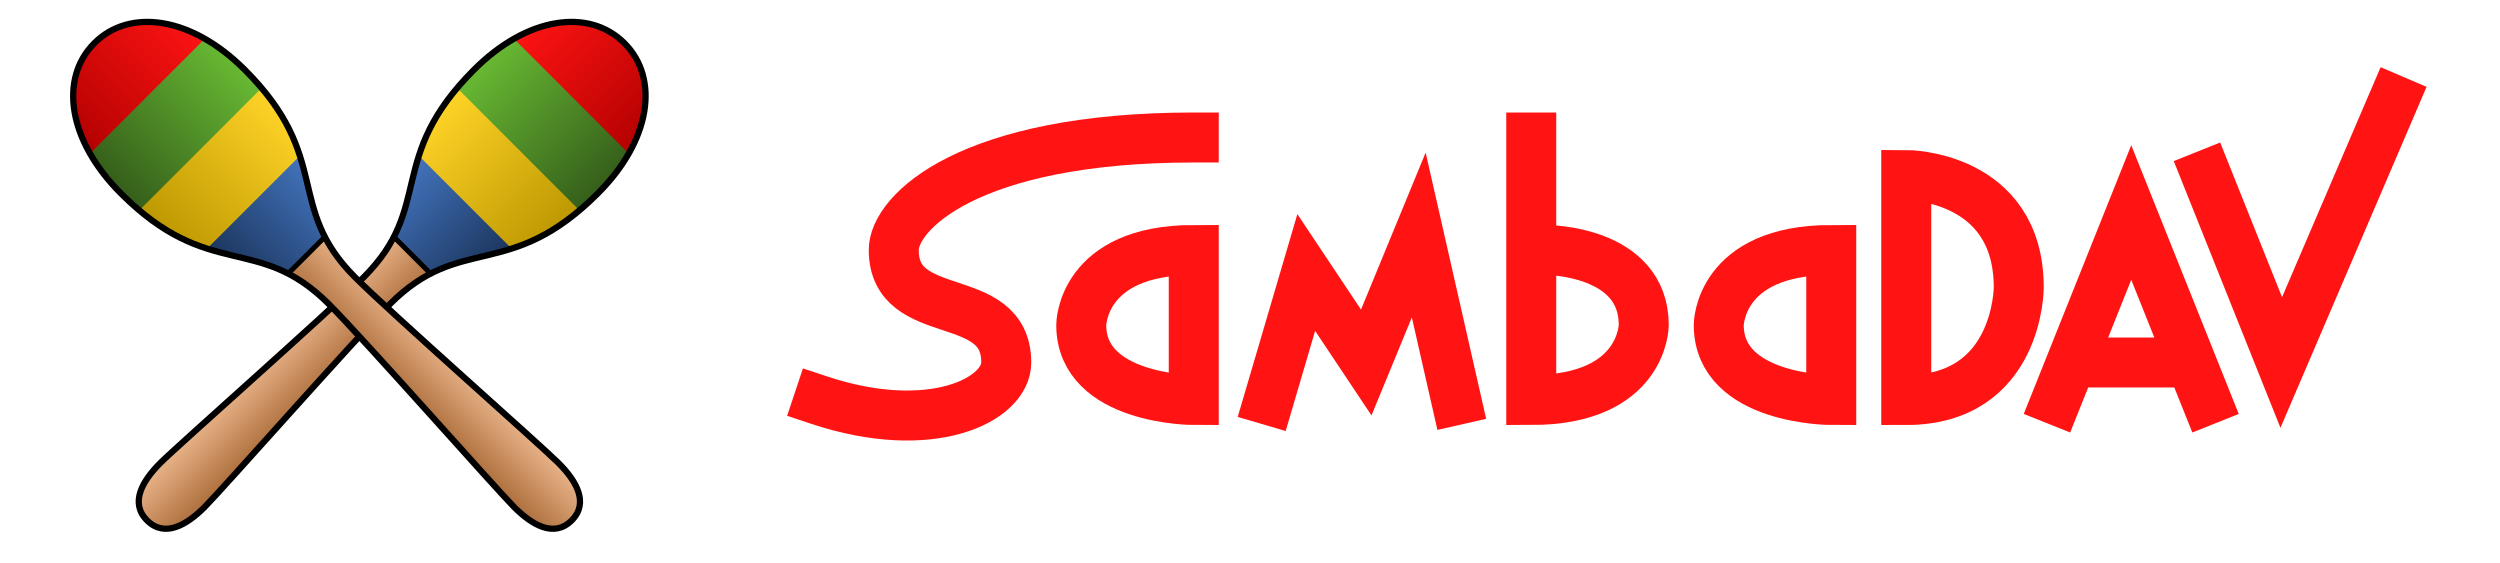
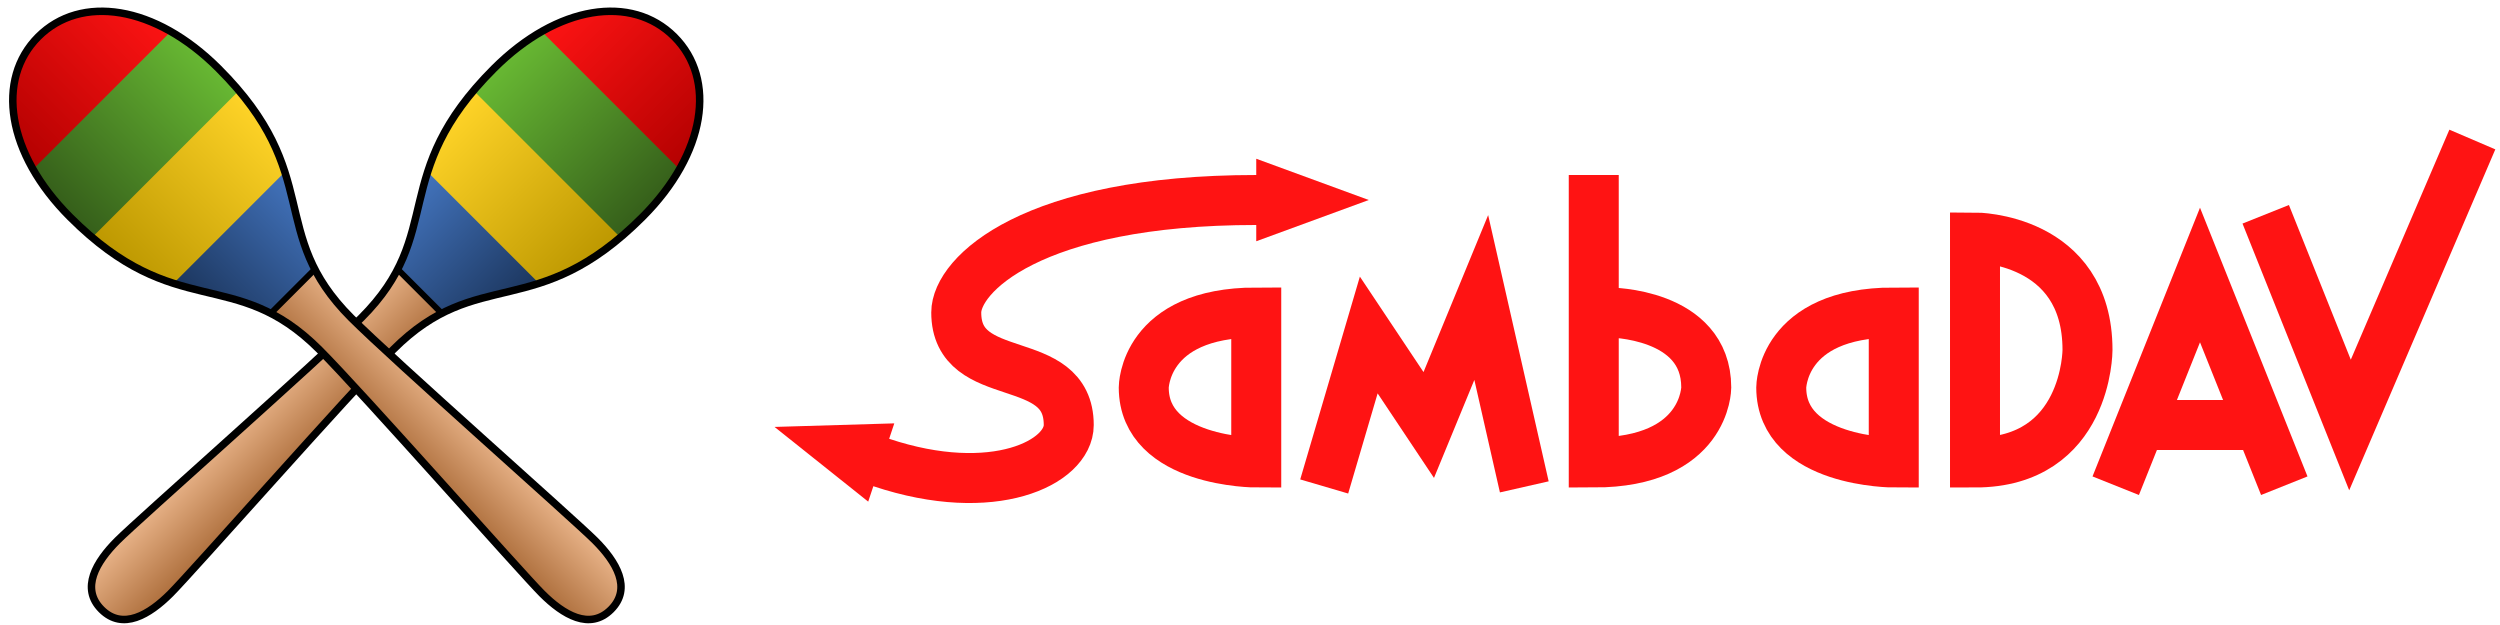
- <svg xmlns="http://www.w3.org/2000/svg" xmlns:xlink="http://www.w3.org/1999/xlink" height="90" width="400" version="1.1">
+ <svg xmlns="http://www.w3.org/2000/svg" xmlns:xlink="http://www.w3.org/1999/xlink" height="100" width="400" version="1.1">
  <defs>
    <path id="outline" d="m14,0c-8,0-14,8-14,20,0,20,11,20,11,36,0,8-2,40-2,44,0,4,1,8,5,8s5-4,5-8c0-4-2-36-2-44,0-16,11-16,11-36,0-12-6-20-14-20z" />
    <clipPath id="outlineClip">
      <use xlink:href="#outline" />
    </clipPath>
    <linearGradient x1="0" x2="28" y1="0" y2="0" gradientUnits="userSpaceOnUse" id="gradRed">
      <stop stop-color="#ff1414" offset="0" />
      <stop stop-color="#b10000" offset="1" />
    </linearGradient>
    <linearGradient x1="0" x2="28" y1="0" y2="0" gradientUnits="userSpaceOnUse" id="gradGreen">
      <stop stop-color="#68b933" offset="0" />
      <stop stop-color="#355e1a" offset="1" />
    </linearGradient>
    <linearGradient x1="0" x2="28" y1="0" y2="0" gradientUnits="userSpaceOnUse" id="gradYellow">
      <stop stop-color="#ffd428" offset="0" />
      <stop stop-color="#bc9700" offset="1" />
    </linearGradient>
    <linearGradient x1="0" x2="28" y1="0" y2="0" gradientUnits="userSpaceOnUse" id="gradBlue">
      <stop stop-color="#497ecd" offset="0" />
      <stop stop-color="#152b4d" offset="1" />
    </linearGradient>
    <linearGradient x1="8" x2="20" y1="0" y2="0" gradientUnits="userSpaceOnUse" id="gradBrown">
      <stop stop-color="#efbb91" offset="0" />
      <stop stop-color="#a76734" offset="1" />
    </linearGradient>
    <g id="shaker">
      <use xlink:href="#outline" style="fill:url(#gradBrown)" />
      <g clip-path="url(#outlineClip)">
        <rect x="0" y="0" width="28" height="13" style="fill:url(#gradRed)" />
        <rect x="0" y="12" width="28" height="13" style="fill:url(#gradGreen)" />
        <rect x="0" y="24" width="28" height="13" style="fill:url(#gradYellow)" />
        <rect x="0" y="36" width="28" height="12" style="fill:url(#gradBlue)" />
      </g>
      <path d="M10,48,18,48" style="fill:none;stroke:#000000;stroke-width:0.8" />
      <use xlink:href="#outline" style="fill:none;stroke:#000000;stroke-width:1" />
    </g>
-     <g id="textlogo" style="fill:none;stroke:#FF1313;stroke-width:1.333;stroke-miterlimit:4;stroke-linecap:square">
-       <path d="M1,9c3,1,5,0,5-1,0-2-3-1-3-3,0-1,2-3,8-3" />
-       <path d="M11,5c-3,0-3,2-3,2,0,2,3,2,3,2z" />
-       <path d="M13,9,14,5.6,15.6,8,17,4.6,18,9" />
-       <path d="m20,2,0,7c3,0,3-2,3-2,0-2-2.6-2-2.6-2" />
-       <path d="m28,5c-3,0-3,2-3,2,0,2,3,2,3,2z" />
-       <path d="m30,3,0,6c3,0,3-3,3-3,0-3-3-3-3-3z" />
-       <path d="m35,8,2,0m-3,1,2-5,2,5" />
-       <path d="m38,3,2,5,3-7" />
+     <path id="textarrow" d="M0,-1.1,3,0,0,1.1z" />
+     <g id="textlogo">
+       <g style="fill:none;stroke:#FF1313;stroke-width:1.333;stroke-miterlimit:4;stroke-linecap:square">
+         <path d="M1,9c3,1,5,0,5-1,0-2-3-1-3-3,0-1,2-3,8-3" />
+         <path d="M11,5c-3,0-3,2-3,2,0,2,3,2,3,2z" />
+         <path d="M13,9,14,5.6,15.6,8,17,4.6,18,9" />
+         <path d="m20,2,0,7c3,0,3-2,3-2,0-2-2.6-2-2.6-2" />
+         <path d="m28,5c-3,0-3,2-3,2,0,2,3,2,3,2z" />
+         <g transform="translate(0.1666667, 0)">
+           <path d="m30,3,0,6c3,0,3-3,3-3,0-3-3-3-3-3z" />
+           <path d="m35,8,2,0m-3,1,2-5,2,5" />
+           <path d="m38,3,2,5,3-7" />
+         </g>
+       </g>
+       <g style="fill:#FF1313">
+         <use xlink:href="#textarrow" transform="translate(11,2)" />
+         <use xlink:href="#textarrow" transform="scale(-1,1) translate(-1,9) rotate(-18.43495)" />
+       </g>
    </g>
  </defs>
-   <g id="shakers">
+   <g id="shakers" transform="scale(1.2) translate(-10,-2)">
    <use xlink:href="#shaker" transform="translate(90,-3) rotate(45)" />
    <use xlink:href="#shaker" transform="translate(25,-3) scale(-1,1) rotate(45)" />
  </g>
-   <use xlink:href="#textlogo" transform="translate(125,10) scale(6,6)" />
+   <use xlink:href="#textlogo" transform="translate(135,20) scale(6,6)" />
</svg>
